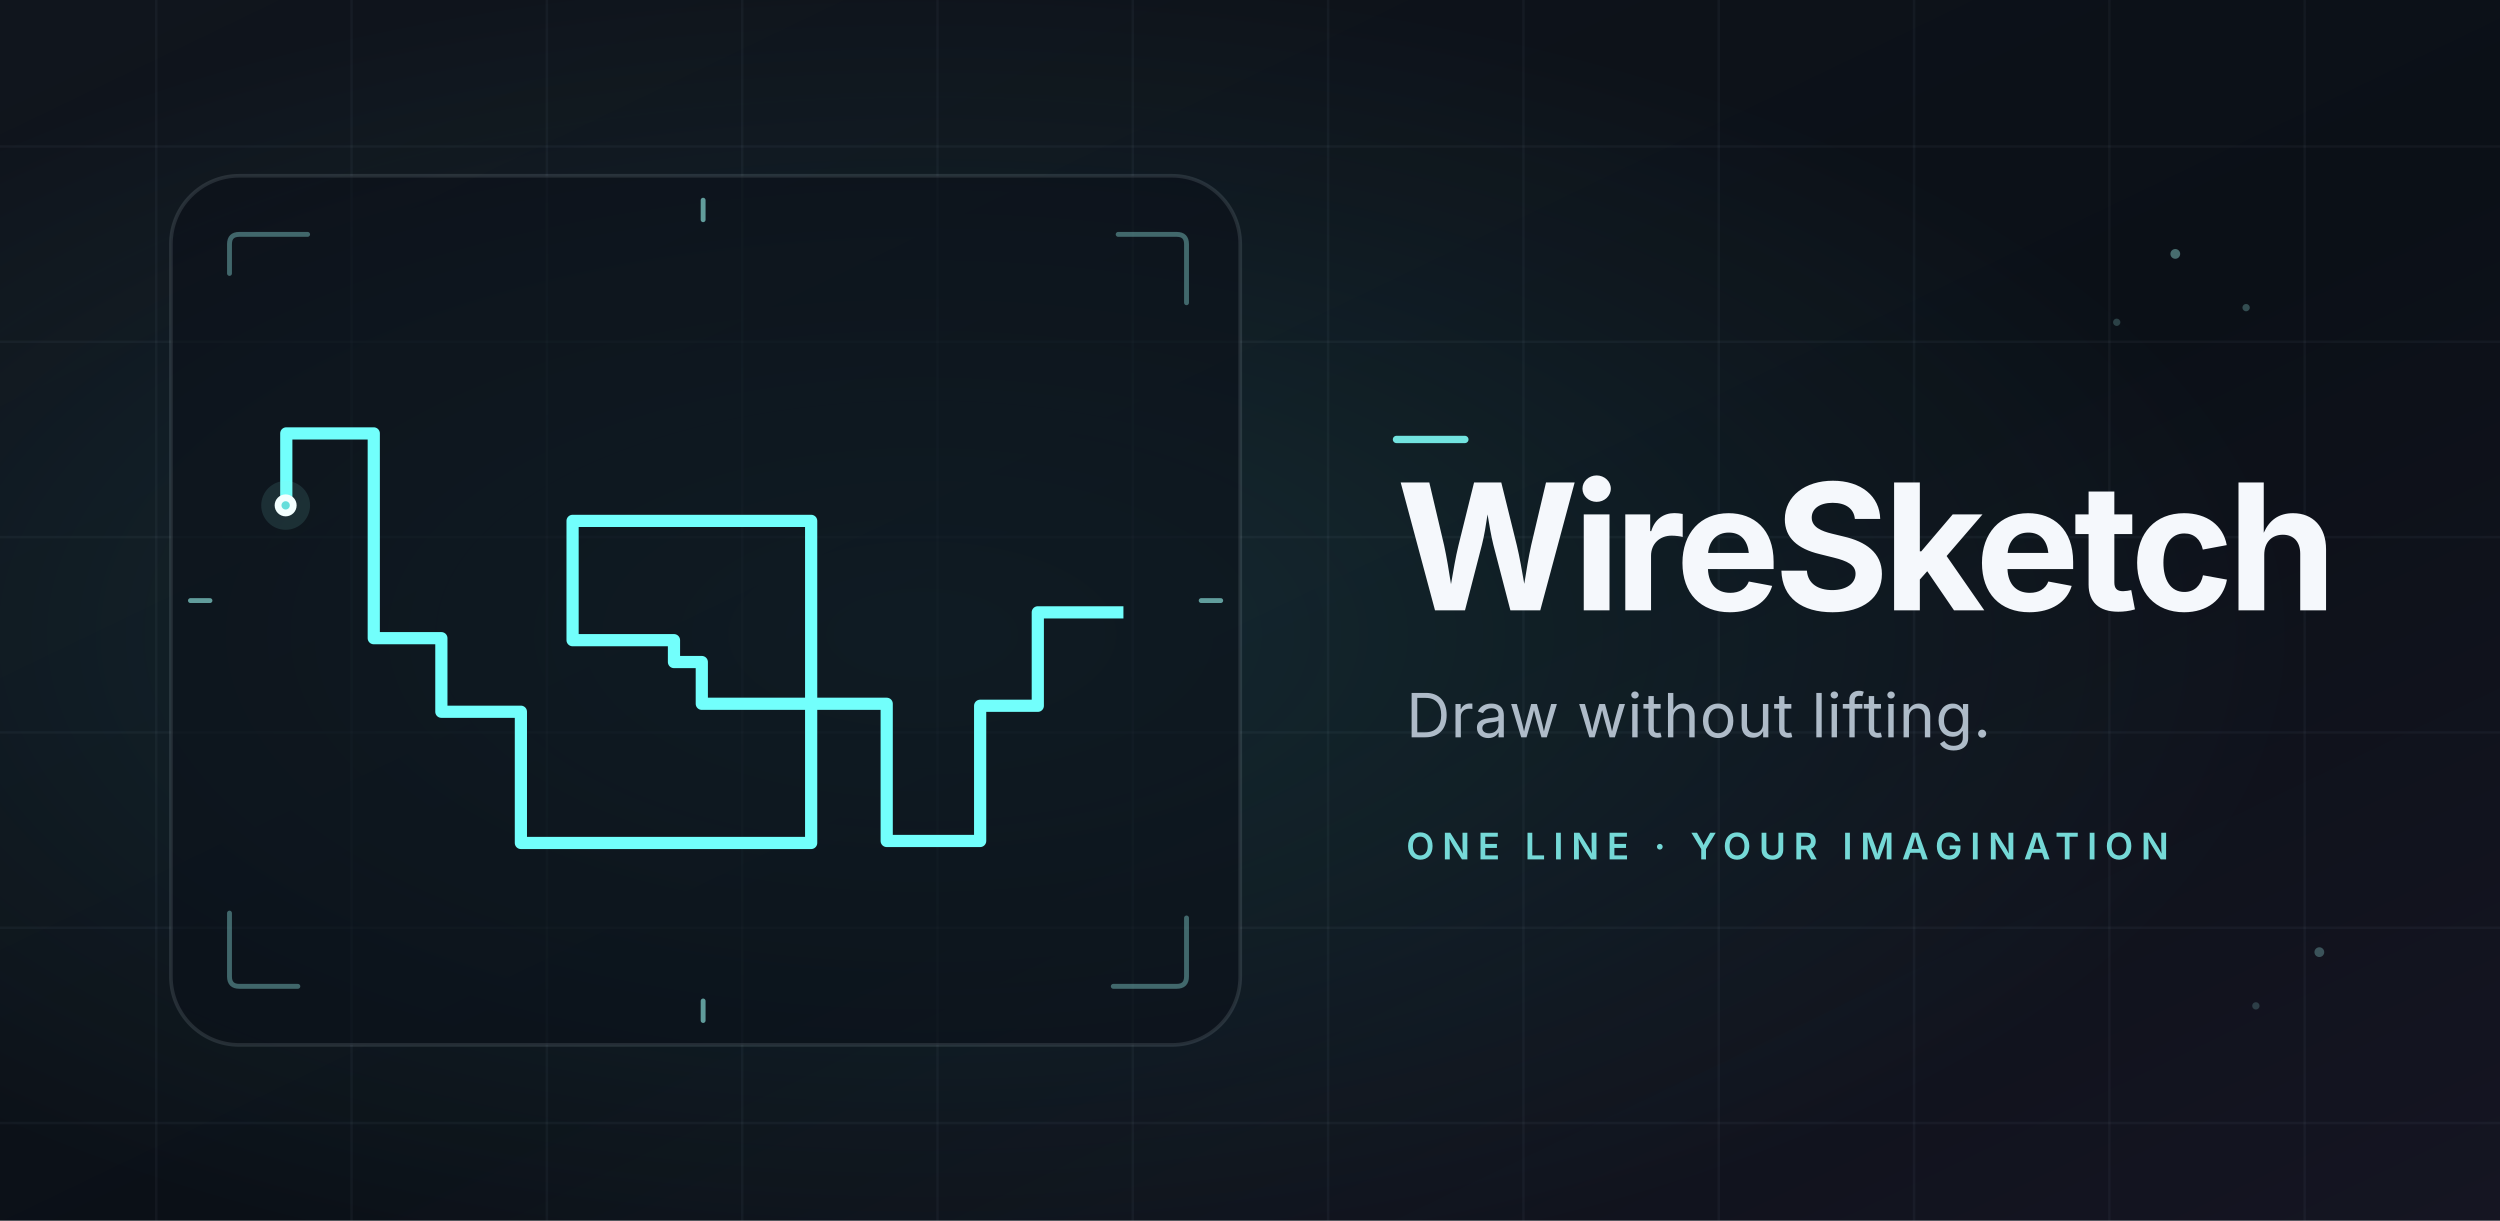
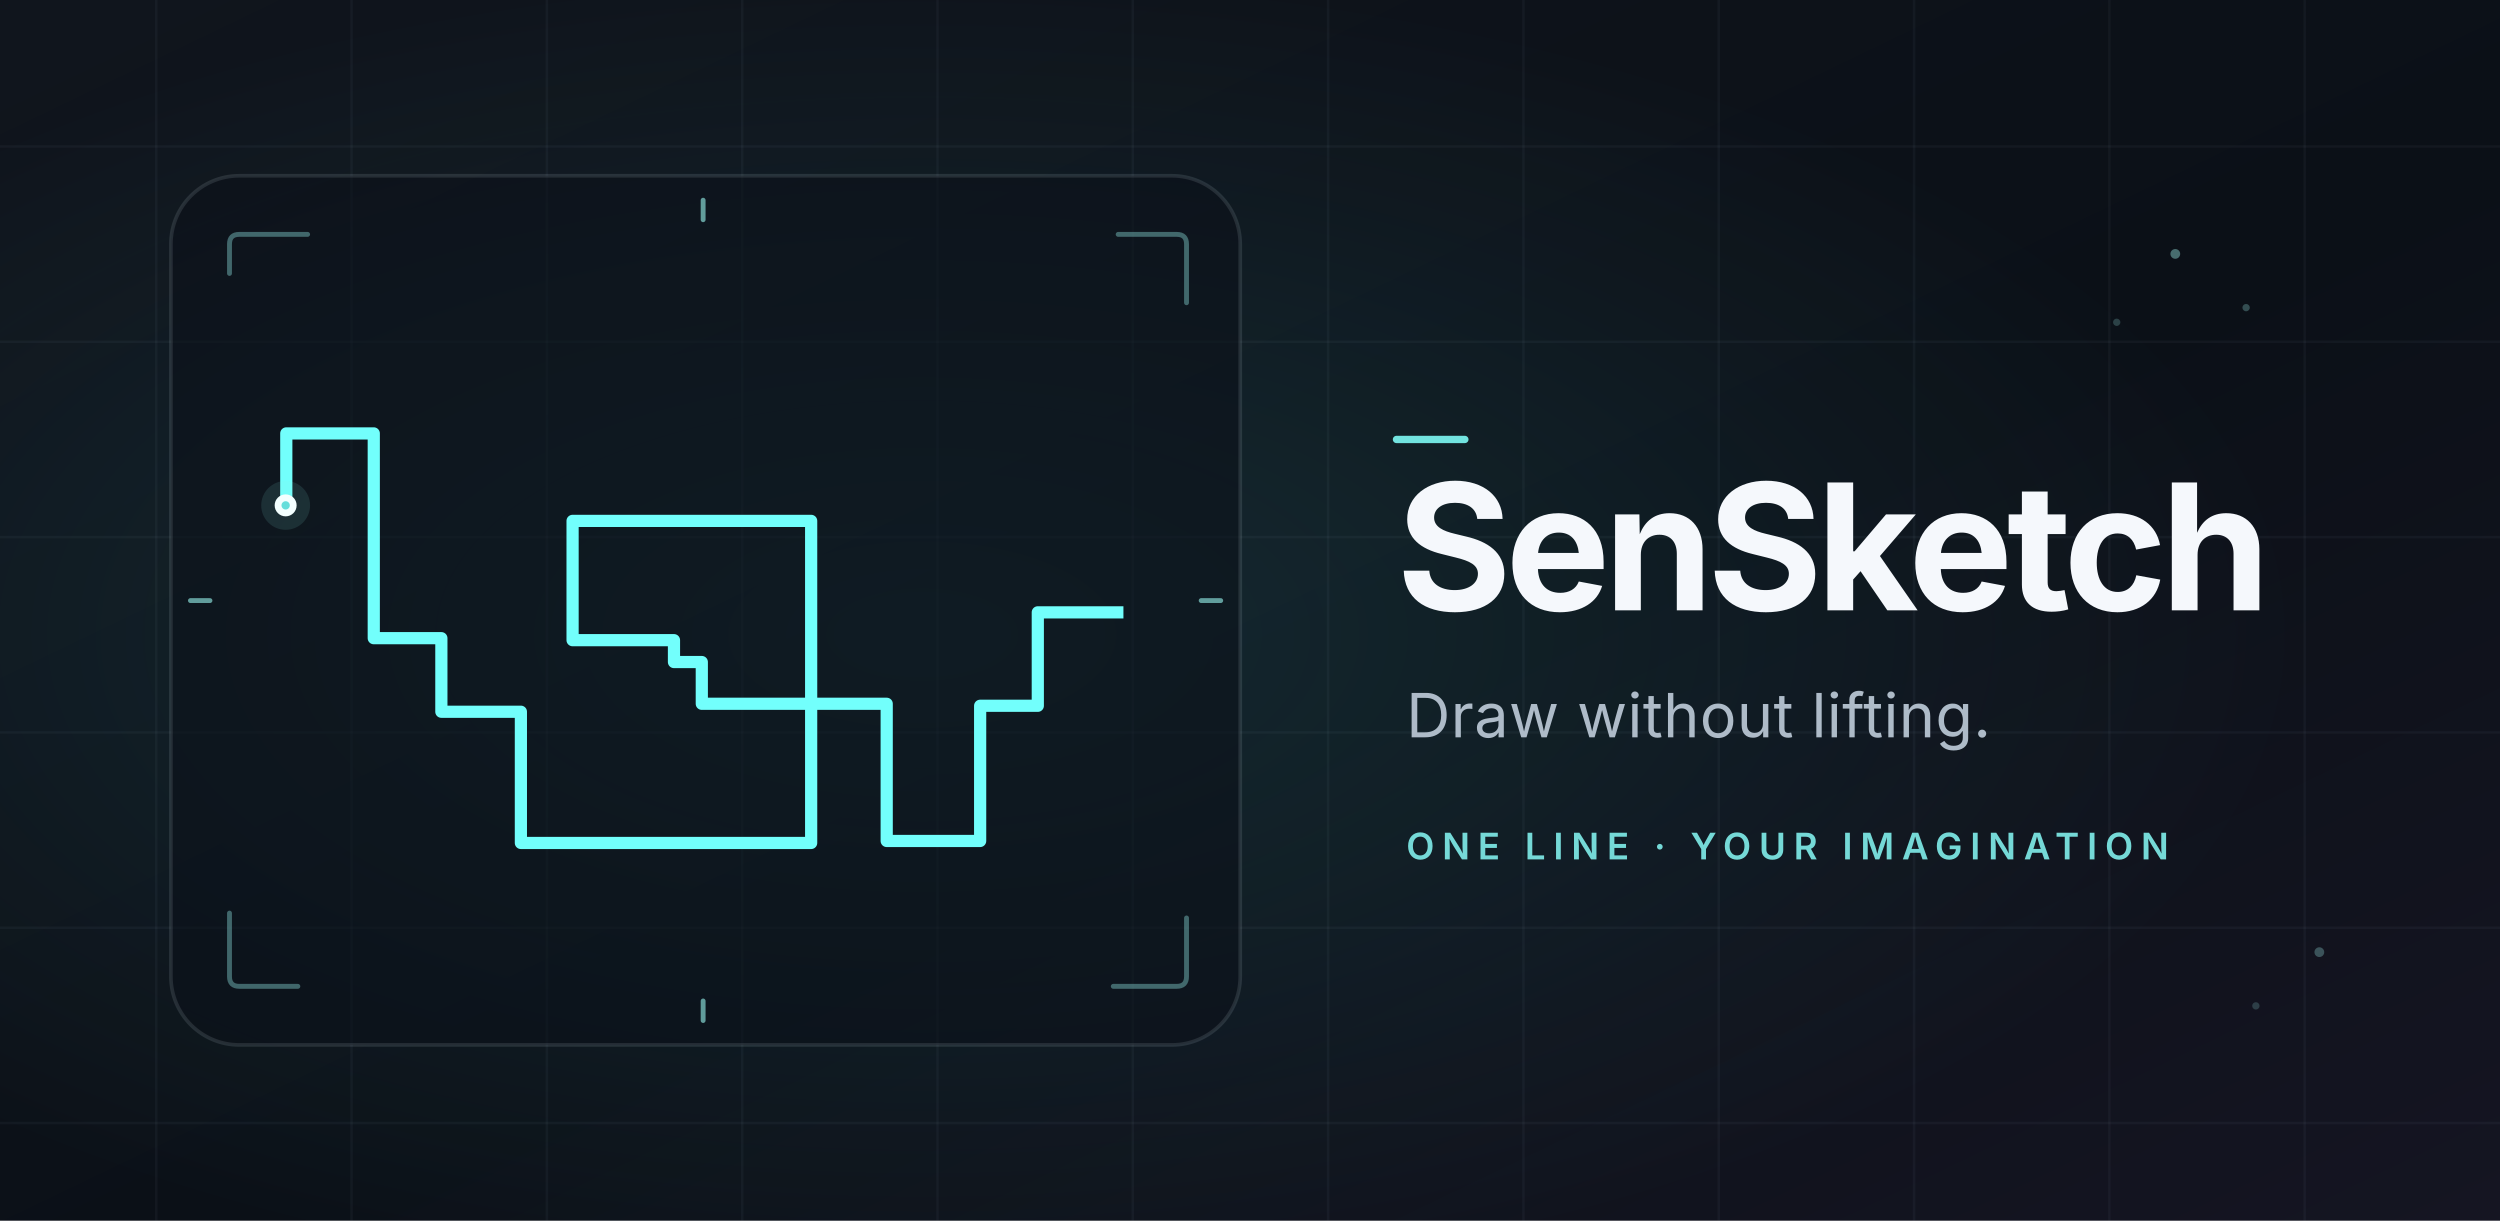
<svg xmlns="http://www.w3.org/2000/svg" width="1024" height="500" viewBox="0 0 1024 500" version="1.1" id="svg21">
  <defs id="defs9">
    <linearGradient id="background" x1="0" y1="0" x2="1" y2="1">
      <stop offset="0" stop-color="#10151d" id="stop1" />
      <stop offset="0.56" stop-color="#0b1017" id="stop2" />
      <stop offset="1" stop-color="#151522" id="stop3" />
    </linearGradient>
    <radialGradient id="ambientGlow" cx="0.37" cy="0.52" r="0.55">
      <stop offset="0" stop-color="#55dbe2" stop-opacity="0.13" id="stop4" />
      <stop offset="1" stop-color="#55dbe2" stop-opacity="0" id="stop5" />
    </radialGradient>
    <linearGradient id="ink" x1="67.799" y1="501.033" x2="359" y2="209.832" gradientTransform="matrix(1.433366,0,0,0.6976586,266.2866,-89.57655)" gradientUnits="userSpaceOnUse">
      <stop offset="0" stop-color="#78e9e5" id="stop6" />
      <stop offset="0.54" stop-color="#b6f5ef" id="stop7" />
      <stop offset="1" stop-color="#f4fbff" id="stop8" />
    </linearGradient>
    <filter id="lineGlow" x="-0.052" y="-0.119" width="1.103" height="1.238">
      <feGaussianBlur stdDeviation="7" result="blur" id="feGaussianBlur8" />
      <feColorMatrix in="blur" type="matrix" values="0 0 0 0 0.24  0 0 0 0 0.78  0 0 0 0 0.82  0 0 0 .42 0" result="coloredGlow" id="feColorMatrix8" />
      <feMerge id="feMerge9">
        <feMergeNode in="coloredGlow" id="feMergeNode8" />
        <feMergeNode in="SourceGraphic" id="feMergeNode9" />
      </feMerge>
    </filter>
    <filter id="softShadow" x="-20%" y="-20%" width="140%" height="140%">
      <feGaussianBlur stdDeviation="12" id="feGaussianBlur9" />
    </filter>
  </defs>
  <rect width="1024" height="500" fill="url(#background)" id="rect9" />
  <rect width="1024" height="500" fill="url(#ambientGlow)" id="rect10" />
  <g id="grid" stroke="#b7d5e0" stroke-opacity="0.045" stroke-width="1">
    <path d="M64 0V500 M144 0V500 M224 0V500 M304 0V500 M384 0V500 M464 0V500 M544 0V500 M624 0V500 M704 0V500 M784 0V500 M864 0V500 M944 0V500" id="path10" />
    <path d="M0 60H1024 M0 140H1024 M0 220H1024 M0 300H1024 M0 380H1024 M0 460H1024" id="path11" />
  </g>
  <g id="drawing-area">
    <rect x="70" y="72" width="438" height="356" rx="28" fill="#0b1119" fill-opacity="0.58" stroke="#d8eef3" stroke-opacity="0.12" stroke-width="1.5" id="rect11" />
    <path style="stroke-width:5;stroke-linecap:square;stroke-linejoin:round;paint-order:markers fill stroke;stroke:#72fffc;stroke-dasharray:none;fill:none" d="m 117.264,206.84 v -29.316 h 35.831 v 83.876 h 27.687 v 30.13 h 32.573 v 53.746 H 332.248 V 213.355 h -97.72 v 48.86 h 41.531 v 8.958 h 11.401 v 17.101 h 75.733 v 56.189 h 38.274 v -55.375 h 23.616 v -38.274 h 32.573" id="path21" />
    <path d="M94 112V100Q94 96 98 96H126 M458 96H482Q486 96 486 100V124 M486 376V400Q486 404 482 404H456 M122 404H98Q94 404 94 400V374" fill="none" stroke="#8fe5e2" stroke-opacity="0.4" stroke-width="2" stroke-linecap="round" id="path12" />
    <circle cx="117" cy="207" r="10" fill="#8ce9e6" fill-opacity="0.12" id="circle12" />
    <circle cx="117" cy="207" r="4.5" fill="#f3ffff" id="circle13" />
    <circle cx="117" cy="207" r="1.7" fill="#65dedb" id="circle14" />
    <path d="M288 82v8 M500 246h-8 M288 418v-8 M78 246h8" stroke="#90e8e3" stroke-opacity="0.64" stroke-width="2" stroke-linecap="round" id="path14" />
  </g>
  <g id="wordmark">
    <path d="M572 180h28" stroke="#72e3df" stroke-width="3" stroke-linecap="round" id="path15" />
-     <text x="572" y="250" fill="#f5f8fc" font-family="Inter, 'Segoe UI', Roboto, Arial, sans-serif" font-size="72px" font-weight="650" letter-spacing="-2.5" id="text15">WireSketch</text>
+     <text x="572" y="250" fill="#f5f8fc" font-family="Inter, 'Segoe UI', Roboto, Arial, sans-serif" font-size="72px" font-weight="650" letter-spacing="-2.5" id="text15">SenSketch</text>
    <text x="576" y="302" fill="#aebbc8" font-family="Inter, 'Segoe UI', Roboto, Arial, sans-serif" font-size="25" font-weight="400" letter-spacing="0.2" id="text16">Draw without lifting.</text>
    <text x="576" y="352" fill="#75d9d7" font-family="Inter, 'Segoe UI', Roboto, Arial, sans-serif" font-size="15" font-weight="600" letter-spacing="3.2" id="text17">ONE LINE · YOUR IMAGINATION</text>
  </g>
  <g id="accents" fill="#9cebe7">
    <circle cx="891" cy="104" r="2" opacity="0.42" id="circle17" />
    <circle cx="920" cy="126" r="1.5" opacity="0.28" id="circle18" />
    <circle cx="867" cy="132" r="1.5" opacity="0.22" id="circle19" />
    <circle cx="950" cy="390" r="2" opacity="0.3" id="circle20" />
    <circle cx="924" cy="412" r="1.5" opacity="0.2" id="circle21" />
  </g>
</svg>
